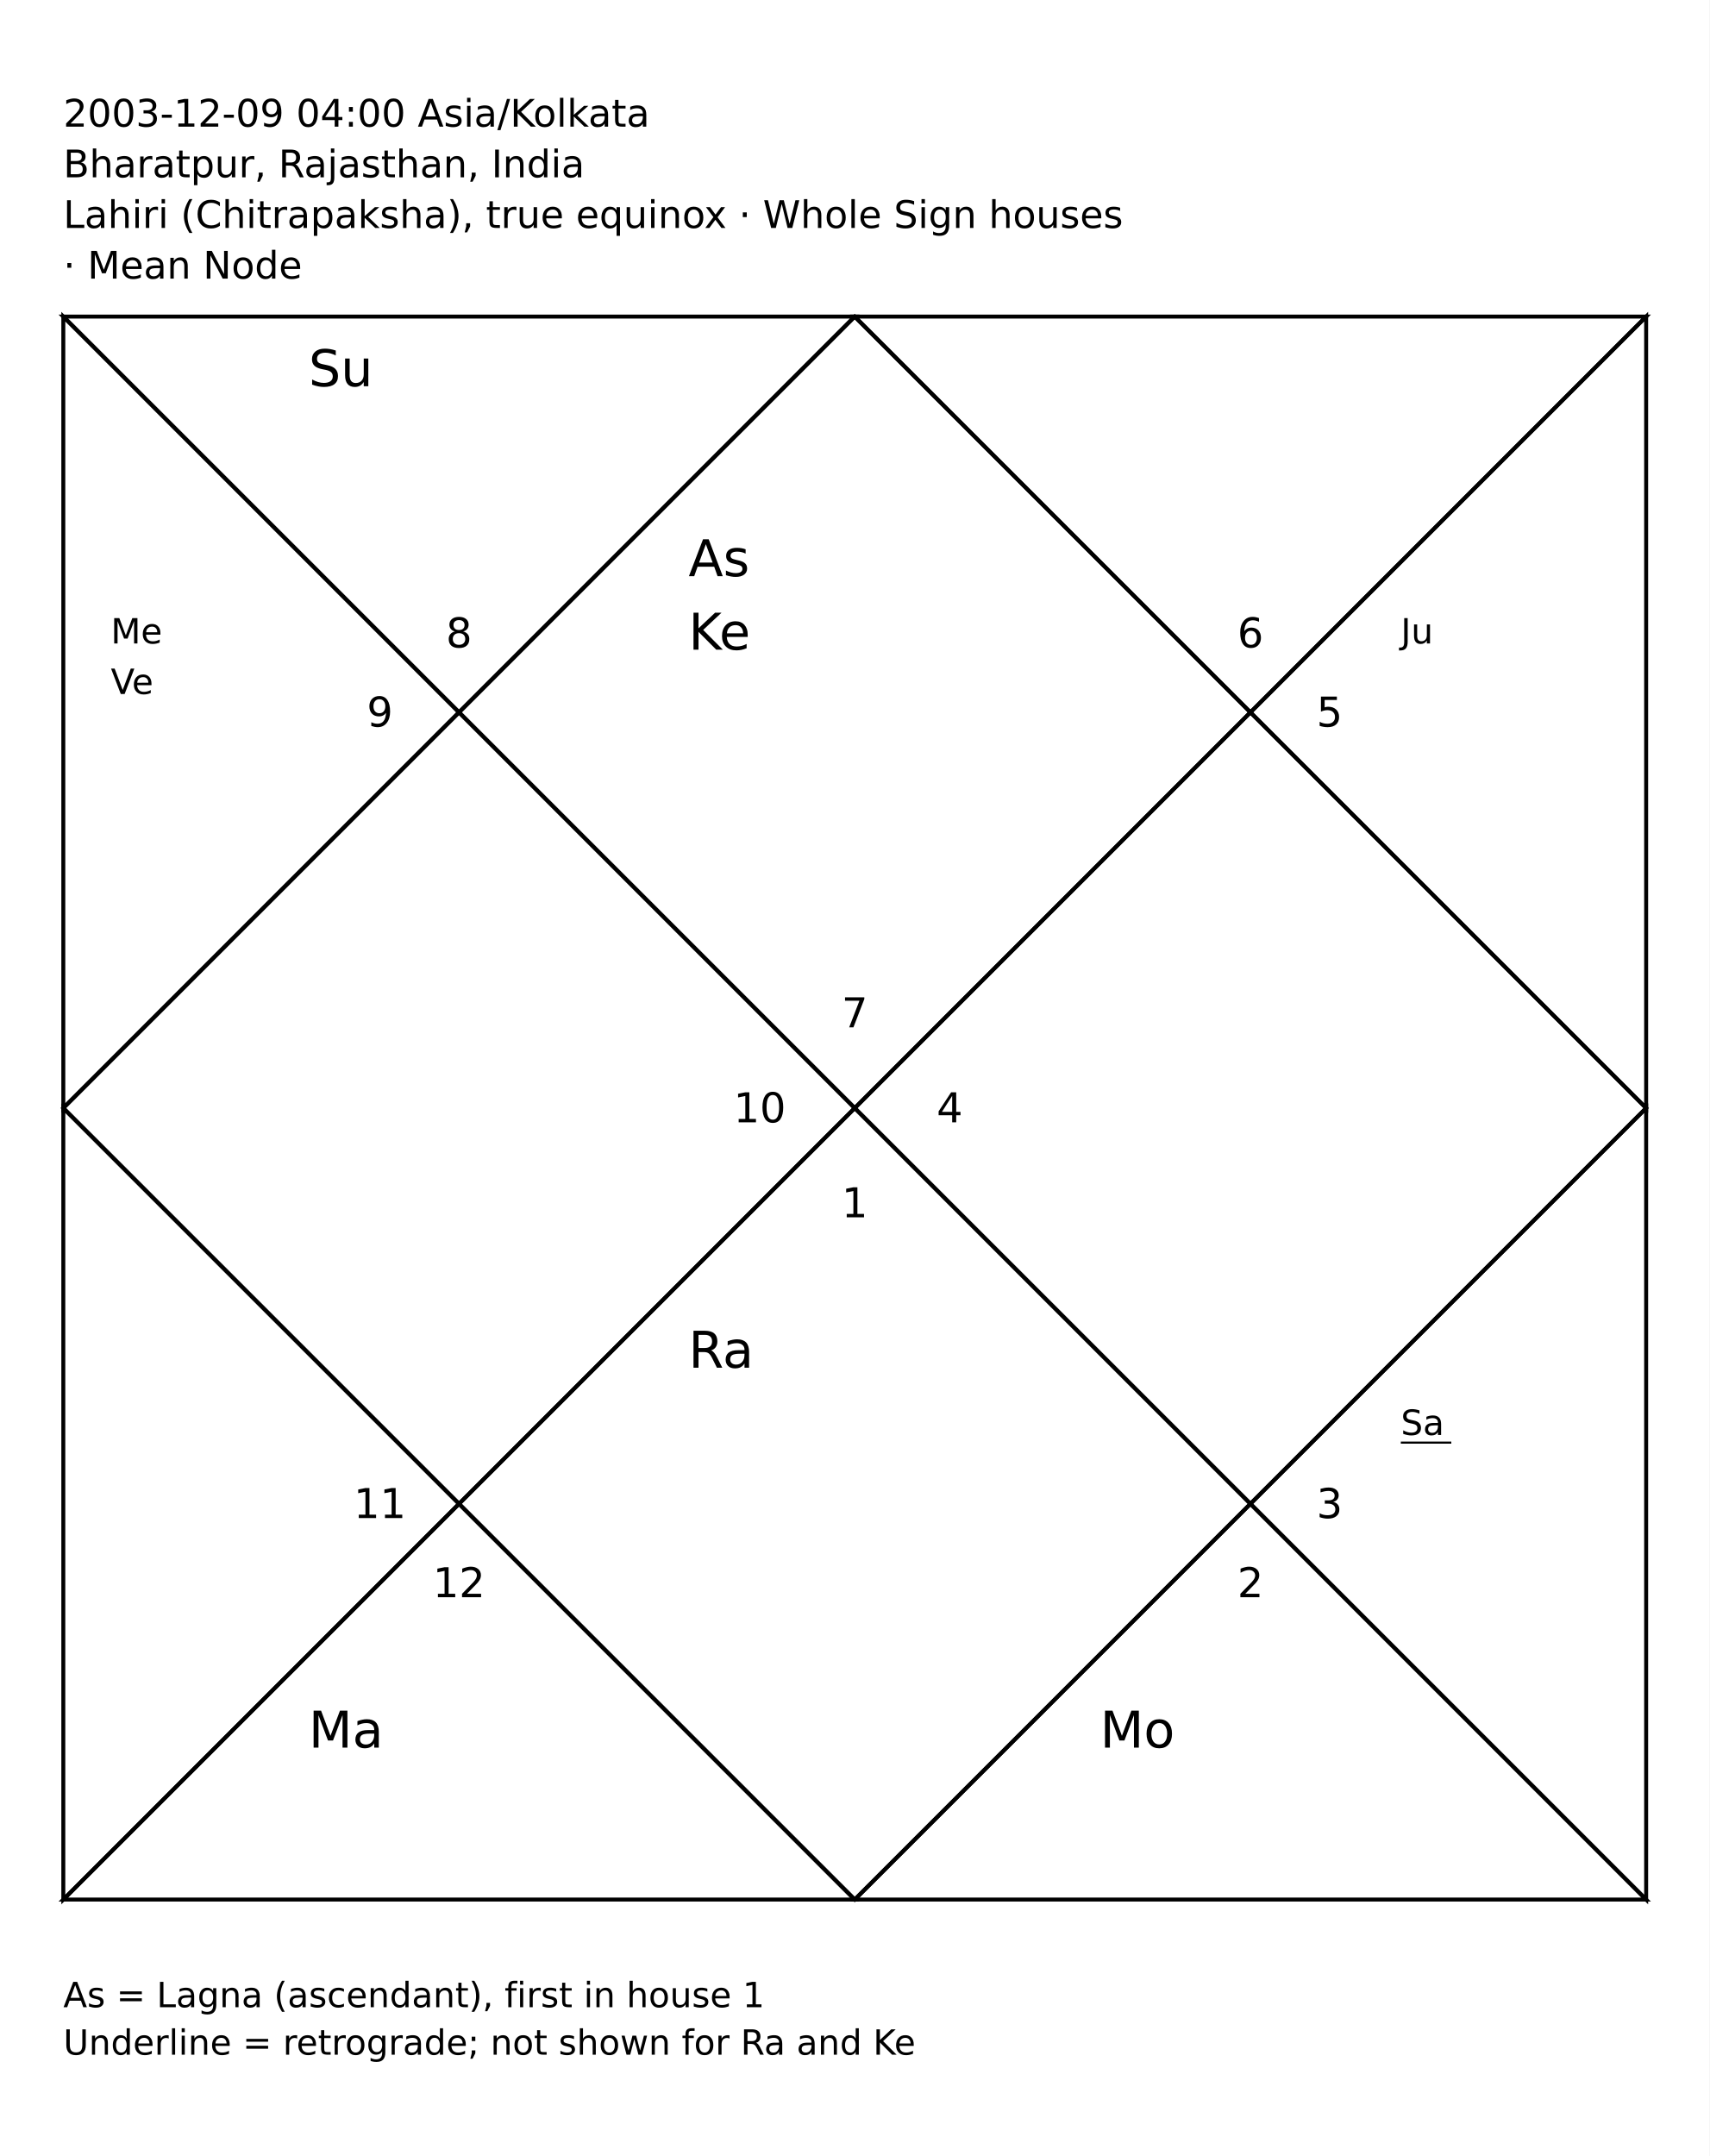
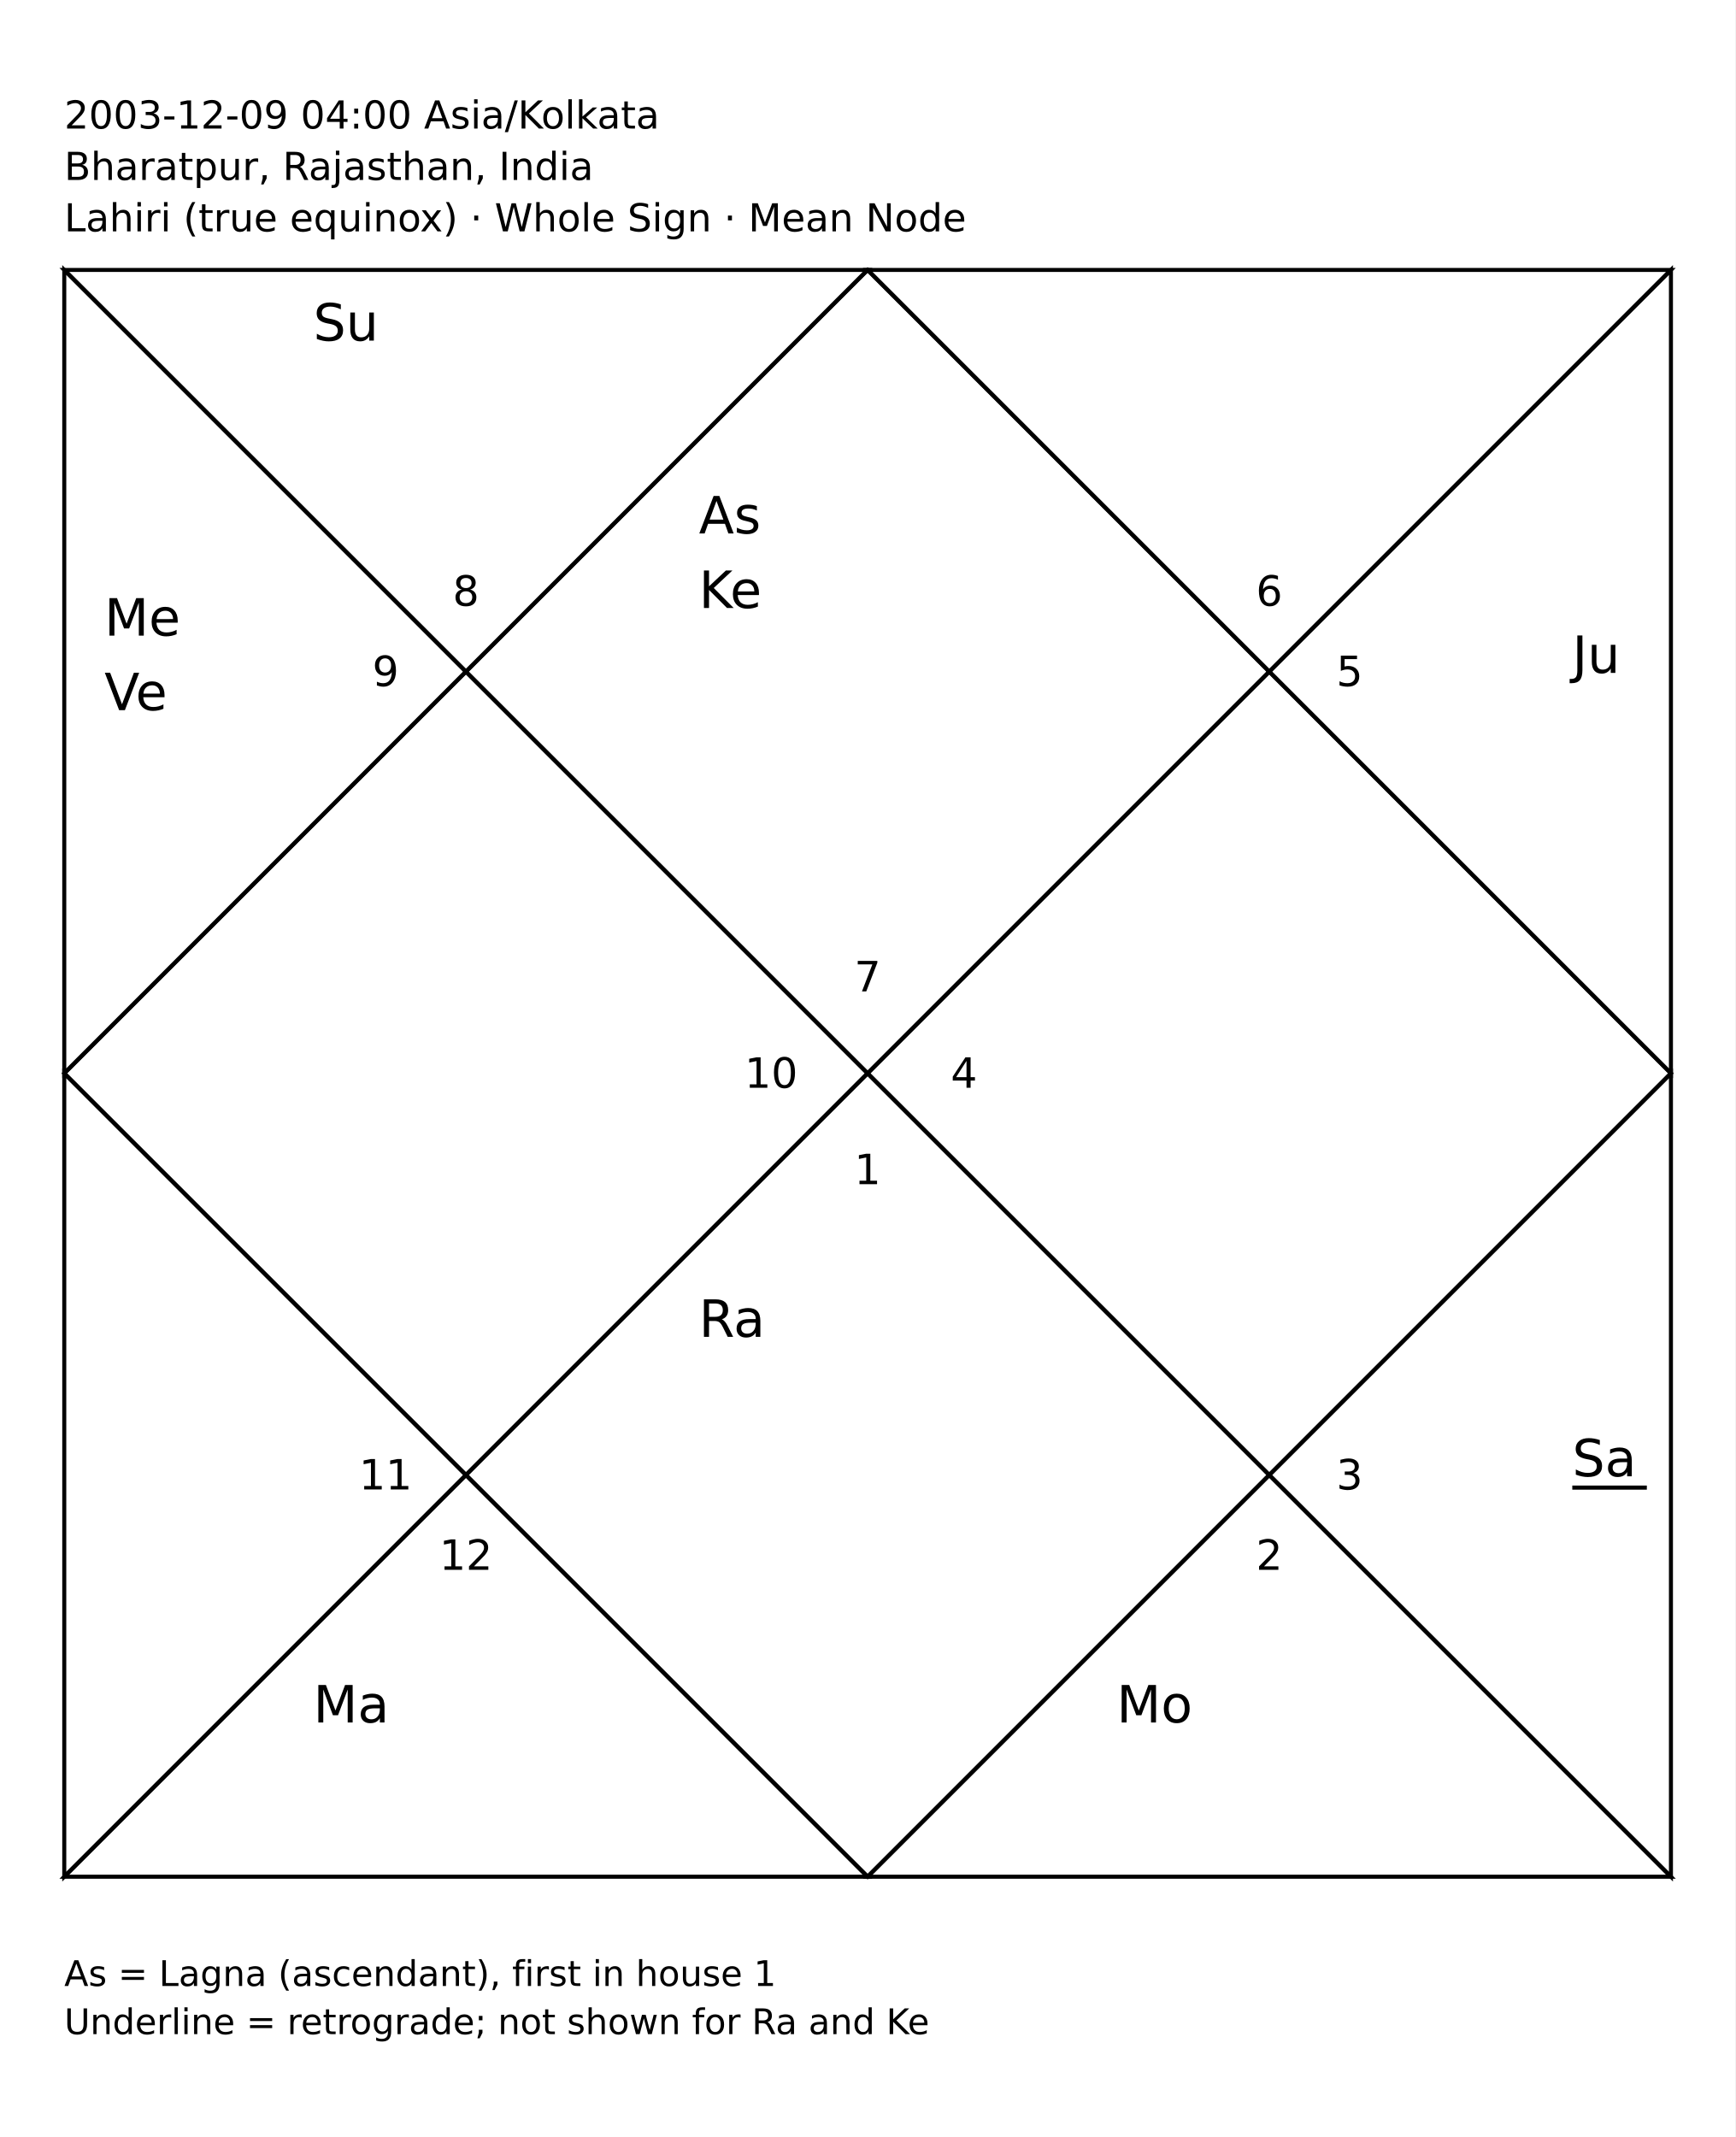
- <svg xmlns="http://www.w3.org/2000/svg" role="img" aria-labelledby="title desc" viewBox="0 0 1080 1362" preserveAspectRatio="xMidYMin meet">
-   <rect class="paper" x="0.00" y="0.00" width="1080.00" height="1362.00" fill="#ffffff" />
+ <svg xmlns="http://www.w3.org/2000/svg" role="img" aria-labelledby="d1-title" aria-describedby="d1-desc" viewBox="0 0 1080 1330" preserveAspectRatio="xMidYMin meet">
+   <rect class="paper" x="0.00" y="0.00" width="1080.00" height="1330.00" fill="#ffffff" />
  <g class="caption">
    <text class="caption-line" x="40.00" y="80.00" font-family="&quot;DejaVu Sans&quot;, Arial, Helvetica, sans-serif" font-size="24.00" text-anchor="start" fill="#000000">2003-12-09 04:00 Asia/Kolkata</text>
    <text class="caption-line" x="40.00" y="112.00" font-family="&quot;DejaVu Sans&quot;, Arial, Helvetica, sans-serif" font-size="24.00" text-anchor="start" fill="#000000">Bharatpur, Rajasthan, India</text>
-     <text class="caption-line" x="40.00" y="144.00" font-family="&quot;DejaVu Sans&quot;, Arial, Helvetica, sans-serif" font-size="24.00" text-anchor="start" fill="#000000">Lahiri (Chitrapaksha), true equinox · Whole Sign houses</text>
-     <text class="caption-line" x="40.00" y="176.00" font-family="&quot;DejaVu Sans&quot;, Arial, Helvetica, sans-serif" font-size="24.00" text-anchor="start" fill="#000000">· Mean Node</text>
+     <text class="caption-line" x="40.00" y="144.00" font-family="&quot;DejaVu Sans&quot;, Arial, Helvetica, sans-serif" font-size="24.00" text-anchor="start" fill="#000000">Lahiri (true equinox) · Whole Sign · Mean Node</text>
  </g>
  <g class="chart">
-     <g class="house" data-house="1" data-rashi="7">
-       <polygon class="cell" points="540.00,200.00 790.00,450.00 540.00,700.00 290.00,450.00" fill="none" stroke="#000000" stroke-width="2.50" />
-       <text class="numeral" x="540.00" y="640.00" font-family="&quot;DejaVu Sans&quot;, Arial, Helvetica, sans-serif" font-size="26.00" text-anchor="middle" dominant-baseline="central" fill="#000000">7</text>
-       <text class="abbr" data-graha="lagna" x="435.00" y="364.00" font-family="&quot;DejaVu Sans&quot;, Arial, Helvetica, sans-serif" font-size="32.00" text-anchor="start" fill="#000000">As</text>
-       <text class="abbr" data-graha="ketu" x="435.00" y="410.40" font-family="&quot;DejaVu Sans&quot;, Arial, Helvetica, sans-serif" font-size="32.00" text-anchor="start" fill="#000000">Ke</text>
+     <g class="house" data-house="1" data-rashi="7" data-layout="inline">
+       <polygon class="cell" points="540.00,168.00 790.00,418.00 540.00,668.00 290.00,418.00" fill="none" stroke="#000000" stroke-width="2.50" />
+       <text class="numeral" x="540.00" y="608.00" font-family="&quot;DejaVu Sans&quot;, Arial, Helvetica, sans-serif" font-size="26.00" text-anchor="middle" dominant-baseline="central" fill="#000000">7</text>
+       <text class="abbr" data-graha="lagna" x="435.00" y="332.00" font-family="&quot;DejaVu Sans&quot;, Arial, Helvetica, sans-serif" font-size="32.00" text-anchor="start" fill="#000000">As</text>
+       <text class="abbr" data-graha="ketu" x="435.00" y="378.40" font-family="&quot;DejaVu Sans&quot;, Arial, Helvetica, sans-serif" font-size="32.00" text-anchor="start" fill="#000000">Ke</text>
    </g>
-     <g class="house" data-house="2" data-rashi="8">
-       <polygon class="cell" points="40.00,200.00 540.00,200.00 290.00,450.00" fill="none" stroke="#000000" stroke-width="2.50" />
-       <text class="numeral" x="290.00" y="400.00" font-family="&quot;DejaVu Sans&quot;, Arial, Helvetica, sans-serif" font-size="26.00" text-anchor="middle" dominant-baseline="central" fill="#000000">8</text>
-       <text class="abbr" data-graha="sun" x="195.00" y="244.00" font-family="&quot;DejaVu Sans&quot;, Arial, Helvetica, sans-serif" font-size="32.00" text-anchor="start" fill="#000000">Su</text>
+     <g class="house" data-house="2" data-rashi="8" data-layout="inline">
+       <polygon class="cell" points="40.00,168.00 540.00,168.00 290.00,418.00" fill="none" stroke="#000000" stroke-width="2.50" />
+       <text class="numeral" x="290.00" y="368.00" font-family="&quot;DejaVu Sans&quot;, Arial, Helvetica, sans-serif" font-size="26.00" text-anchor="middle" dominant-baseline="central" fill="#000000">8</text>
+       <text class="abbr" data-graha="sun" x="195.00" y="212.00" font-family="&quot;DejaVu Sans&quot;, Arial, Helvetica, sans-serif" font-size="32.00" text-anchor="start" fill="#000000">Su</text>
    </g>
-     <g class="house" data-house="3" data-rashi="9">
-       <polygon class="cell" points="40.00,200.00 290.00,450.00 40.00,700.00" fill="none" stroke="#000000" stroke-width="2.50" />
-       <text class="numeral" x="240.00" y="450.00" font-family="&quot;DejaVu Sans&quot;, Arial, Helvetica, sans-serif" font-size="26.00" text-anchor="middle" dominant-baseline="central" fill="#000000">9</text>
-       <text class="abbr" data-graha="mercury" x="70.00" y="406.50" font-family="&quot;DejaVu Sans&quot;, Arial, Helvetica, sans-serif" font-size="22.00" text-anchor="start" fill="#000000">Me</text>
-       <text class="abbr" data-graha="venus" x="70.00" y="438.40" font-family="&quot;DejaVu Sans&quot;, Arial, Helvetica, sans-serif" font-size="22.00" text-anchor="start" fill="#000000">Ve</text>
+     <g class="house" data-house="3" data-rashi="9" data-layout="stacked">
+       <polygon class="cell" points="40.00,168.00 290.00,418.00 40.00,668.00" fill="none" stroke="#000000" stroke-width="2.50" />
+       <text class="numeral" x="240.00" y="418.00" font-family="&quot;DejaVu Sans&quot;, Arial, Helvetica, sans-serif" font-size="26.00" text-anchor="middle" dominant-baseline="central" fill="#000000">9</text>
+       <text class="abbr" data-graha="mercury" x="65.00" y="395.60" font-family="&quot;DejaVu Sans&quot;, Arial, Helvetica, sans-serif" font-size="32.00" text-anchor="start" fill="#000000">Me</text>
+       <text class="abbr" data-graha="venus" x="65.00" y="442.00" font-family="&quot;DejaVu Sans&quot;, Arial, Helvetica, sans-serif" font-size="32.00" text-anchor="start" fill="#000000">Ve</text>
    </g>
-     <g class="house" data-house="4" data-rashi="10">
-       <polygon class="cell" points="40.00,700.00 290.00,450.00 540.00,700.00 290.00,950.00" fill="none" stroke="#000000" stroke-width="2.50" />
-       <text class="numeral" x="480.00" y="700.00" font-family="&quot;DejaVu Sans&quot;, Arial, Helvetica, sans-serif" font-size="26.00" text-anchor="middle" dominant-baseline="central" fill="#000000">10</text>
+     <g class="house" data-house="4" data-rashi="10" data-layout="inline">
+       <polygon class="cell" points="40.00,668.00 290.00,418.00 540.00,668.00 290.00,918.00" fill="none" stroke="#000000" stroke-width="2.50" />
+       <text class="numeral" x="480.00" y="668.00" font-family="&quot;DejaVu Sans&quot;, Arial, Helvetica, sans-serif" font-size="26.00" text-anchor="middle" dominant-baseline="central" fill="#000000">10</text>
    </g>
-     <g class="house" data-house="5" data-rashi="11">
-       <polygon class="cell" points="40.00,700.00 290.00,950.00 40.00,1200.00" fill="none" stroke="#000000" stroke-width="2.50" />
-       <text class="numeral" x="240.00" y="950.00" font-family="&quot;DejaVu Sans&quot;, Arial, Helvetica, sans-serif" font-size="26.00" text-anchor="middle" dominant-baseline="central" fill="#000000">11</text>
+     <g class="house" data-house="5" data-rashi="11" data-layout="stacked">
+       <polygon class="cell" points="40.00,668.00 290.00,918.00 40.00,1168.00" fill="none" stroke="#000000" stroke-width="2.50" />
+       <text class="numeral" x="240.00" y="918.00" font-family="&quot;DejaVu Sans&quot;, Arial, Helvetica, sans-serif" font-size="26.00" text-anchor="middle" dominant-baseline="central" fill="#000000">11</text>
    </g>
-     <g class="house" data-house="6" data-rashi="12">
-       <polygon class="cell" points="40.00,1200.00 540.00,1200.00 290.00,950.00" fill="none" stroke="#000000" stroke-width="2.50" />
-       <text class="numeral" x="290.00" y="1000.00" font-family="&quot;DejaVu Sans&quot;, Arial, Helvetica, sans-serif" font-size="26.00" text-anchor="middle" dominant-baseline="central" fill="#000000">12</text>
-       <text class="abbr" data-graha="mars" x="195.00" y="1104.00" font-family="&quot;DejaVu Sans&quot;, Arial, Helvetica, sans-serif" font-size="32.00" text-anchor="start" fill="#000000">Ma</text>
+     <g class="house" data-house="6" data-rashi="12" data-layout="inline">
+       <polygon class="cell" points="40.00,1168.00 540.00,1168.00 290.00,918.00" fill="none" stroke="#000000" stroke-width="2.50" />
+       <text class="numeral" x="290.00" y="968.00" font-family="&quot;DejaVu Sans&quot;, Arial, Helvetica, sans-serif" font-size="26.00" text-anchor="middle" dominant-baseline="central" fill="#000000">12</text>
+       <text class="abbr" data-graha="mars" x="195.00" y="1072.00" font-family="&quot;DejaVu Sans&quot;, Arial, Helvetica, sans-serif" font-size="32.00" text-anchor="start" fill="#000000">Ma</text>
    </g>
-     <g class="house" data-house="7" data-rashi="1">
-       <polygon class="cell" points="540.00,1200.00 290.00,950.00 540.00,700.00 790.00,950.00" fill="none" stroke="#000000" stroke-width="2.50" />
-       <text class="numeral" x="540.00" y="760.00" font-family="&quot;DejaVu Sans&quot;, Arial, Helvetica, sans-serif" font-size="26.00" text-anchor="middle" dominant-baseline="central" fill="#000000">1</text>
-       <text class="abbr" data-graha="rahu" x="435.00" y="864.00" font-family="&quot;DejaVu Sans&quot;, Arial, Helvetica, sans-serif" font-size="32.00" text-anchor="start" fill="#000000">Ra</text>
+     <g class="house" data-house="7" data-rashi="1" data-layout="inline">
+       <polygon class="cell" points="540.00,1168.00 290.00,918.00 540.00,668.00 790.00,918.00" fill="none" stroke="#000000" stroke-width="2.50" />
+       <text class="numeral" x="540.00" y="728.00" font-family="&quot;DejaVu Sans&quot;, Arial, Helvetica, sans-serif" font-size="26.00" text-anchor="middle" dominant-baseline="central" fill="#000000">1</text>
+       <text class="abbr" data-graha="rahu" x="435.00" y="832.00" font-family="&quot;DejaVu Sans&quot;, Arial, Helvetica, sans-serif" font-size="32.00" text-anchor="start" fill="#000000">Ra</text>
    </g>
-     <g class="house" data-house="8" data-rashi="2">
-       <polygon class="cell" points="540.00,1200.00 1040.00,1200.00 790.00,950.00" fill="none" stroke="#000000" stroke-width="2.50" />
-       <text class="numeral" x="790.00" y="1000.00" font-family="&quot;DejaVu Sans&quot;, Arial, Helvetica, sans-serif" font-size="26.00" text-anchor="middle" dominant-baseline="central" fill="#000000">2</text>
-       <text class="abbr" data-graha="moon" x="695.00" y="1104.00" font-family="&quot;DejaVu Sans&quot;, Arial, Helvetica, sans-serif" font-size="32.00" text-anchor="start" fill="#000000">Mo</text>
+     <g class="house" data-house="8" data-rashi="2" data-layout="inline">
+       <polygon class="cell" points="540.00,1168.00 1040.00,1168.00 790.00,918.00" fill="none" stroke="#000000" stroke-width="2.50" />
+       <text class="numeral" x="790.00" y="968.00" font-family="&quot;DejaVu Sans&quot;, Arial, Helvetica, sans-serif" font-size="26.00" text-anchor="middle" dominant-baseline="central" fill="#000000">2</text>
+       <text class="abbr" data-graha="moon" x="695.00" y="1072.00" font-family="&quot;DejaVu Sans&quot;, Arial, Helvetica, sans-serif" font-size="32.00" text-anchor="start" fill="#000000">Mo</text>
    </g>
-     <g class="house" data-house="9" data-rashi="3">
-       <polygon class="cell" points="1040.00,1200.00 790.00,950.00 1040.00,700.00" fill="none" stroke="#000000" stroke-width="2.50" />
-       <text class="numeral" x="840.00" y="950.00" font-family="&quot;DejaVu Sans&quot;, Arial, Helvetica, sans-serif" font-size="26.00" text-anchor="middle" dominant-baseline="central" fill="#000000">3</text>
-       <text class="abbr" data-graha="saturn" x="885.00" y="906.50" font-family="&quot;DejaVu Sans&quot;, Arial, Helvetica, sans-serif" font-size="22.00" text-anchor="start" fill="#000000">Sa</text>
-       <line class="retro" data-graha="saturn" x1="885.00" y1="911.34" x2="916.90" y2="911.34" stroke="#000000" stroke-width="1.32" />
+     <g class="house" data-house="9" data-rashi="3" data-layout="stacked">
+       <polygon class="cell" points="1040.00,1168.00 790.00,918.00 1040.00,668.00" fill="none" stroke="#000000" stroke-width="2.50" />
+       <text class="numeral" x="840.00" y="918.00" font-family="&quot;DejaVu Sans&quot;, Arial, Helvetica, sans-serif" font-size="26.00" text-anchor="middle" dominant-baseline="central" fill="#000000">3</text>
+       <text class="abbr" data-graha="saturn" x="978.60" y="918.80" font-family="&quot;DejaVu Sans&quot;, Arial, Helvetica, sans-serif" font-size="32.00" text-anchor="start" fill="#000000">Sa</text>
+       <line class="retro" data-graha="saturn" x1="978.60" y1="925.84" x2="1025.00" y2="925.84" stroke="#000000" stroke-width="2.56" />
    </g>
-     <g class="house" data-house="10" data-rashi="4">
-       <polygon class="cell" points="1040.00,700.00 790.00,950.00 540.00,700.00 790.00,450.00" fill="none" stroke="#000000" stroke-width="2.50" />
-       <text class="numeral" x="600.00" y="700.00" font-family="&quot;DejaVu Sans&quot;, Arial, Helvetica, sans-serif" font-size="26.00" text-anchor="middle" dominant-baseline="central" fill="#000000">4</text>
+     <g class="house" data-house="10" data-rashi="4" data-layout="inline">
+       <polygon class="cell" points="1040.00,668.00 790.00,918.00 540.00,668.00 790.00,418.00" fill="none" stroke="#000000" stroke-width="2.50" />
+       <text class="numeral" x="600.00" y="668.00" font-family="&quot;DejaVu Sans&quot;, Arial, Helvetica, sans-serif" font-size="26.00" text-anchor="middle" dominant-baseline="central" fill="#000000">4</text>
    </g>
-     <g class="house" data-house="11" data-rashi="5">
-       <polygon class="cell" points="1040.00,200.00 1040.00,700.00 790.00,450.00" fill="none" stroke="#000000" stroke-width="2.50" />
-       <text class="numeral" x="840.00" y="450.00" font-family="&quot;DejaVu Sans&quot;, Arial, Helvetica, sans-serif" font-size="26.00" text-anchor="middle" dominant-baseline="central" fill="#000000">5</text>
-       <text class="abbr" data-graha="jupiter" x="885.00" y="406.50" font-family="&quot;DejaVu Sans&quot;, Arial, Helvetica, sans-serif" font-size="22.00" text-anchor="start" fill="#000000">Ju</text>
+     <g class="house" data-house="11" data-rashi="5" data-layout="stacked">
+       <polygon class="cell" points="1040.00,168.00 1040.00,668.00 790.00,418.00" fill="none" stroke="#000000" stroke-width="2.50" />
+       <text class="numeral" x="840.00" y="418.00" font-family="&quot;DejaVu Sans&quot;, Arial, Helvetica, sans-serif" font-size="26.00" text-anchor="middle" dominant-baseline="central" fill="#000000">5</text>
+       <text class="abbr" data-graha="jupiter" x="978.60" y="418.80" font-family="&quot;DejaVu Sans&quot;, Arial, Helvetica, sans-serif" font-size="32.00" text-anchor="start" fill="#000000">Ju</text>
    </g>
-     <g class="house" data-house="12" data-rashi="6">
-       <polygon class="cell" points="540.00,200.00 1040.00,200.00 790.00,450.00" fill="none" stroke="#000000" stroke-width="2.50" />
-       <text class="numeral" x="790.00" y="400.00" font-family="&quot;DejaVu Sans&quot;, Arial, Helvetica, sans-serif" font-size="26.00" text-anchor="middle" dominant-baseline="central" fill="#000000">6</text>
+     <g class="house" data-house="12" data-rashi="6" data-layout="inline">
+       <polygon class="cell" points="540.00,168.00 1040.00,168.00 790.00,418.00" fill="none" stroke="#000000" stroke-width="2.50" />
+       <text class="numeral" x="790.00" y="368.00" font-family="&quot;DejaVu Sans&quot;, Arial, Helvetica, sans-serif" font-size="26.00" text-anchor="middle" dominant-baseline="central" fill="#000000">6</text>
    </g>
  </g>
  <g class="legend">
-     <text class="legend-marker" x="40.00" y="1268.00" font-family="&quot;DejaVu Sans&quot;, Arial, Helvetica, sans-serif" font-size="22.00" text-anchor="start" fill="#000000">As = Lagna (ascendant), first in house 1</text>
-     <text class="legend-marker" x="40.00" y="1298.00" font-family="&quot;DejaVu Sans&quot;, Arial, Helvetica, sans-serif" font-size="22.00" text-anchor="start" fill="#000000">Underline = retrograde; not shown for Ra and Ke</text>
+     <text class="legend-marker" x="40.00" y="1236.00" font-family="&quot;DejaVu Sans&quot;, Arial, Helvetica, sans-serif" font-size="22.00" text-anchor="start" fill="#000000">As = Lagna (ascendant), first in house 1</text>
+     <text class="legend-marker" x="40.00" y="1266.00" font-family="&quot;DejaVu Sans&quot;, Arial, Helvetica, sans-serif" font-size="22.00" text-anchor="start" fill="#000000">Underline = retrograde; not shown for Ra and Ke</text>
  </g>
</svg>
